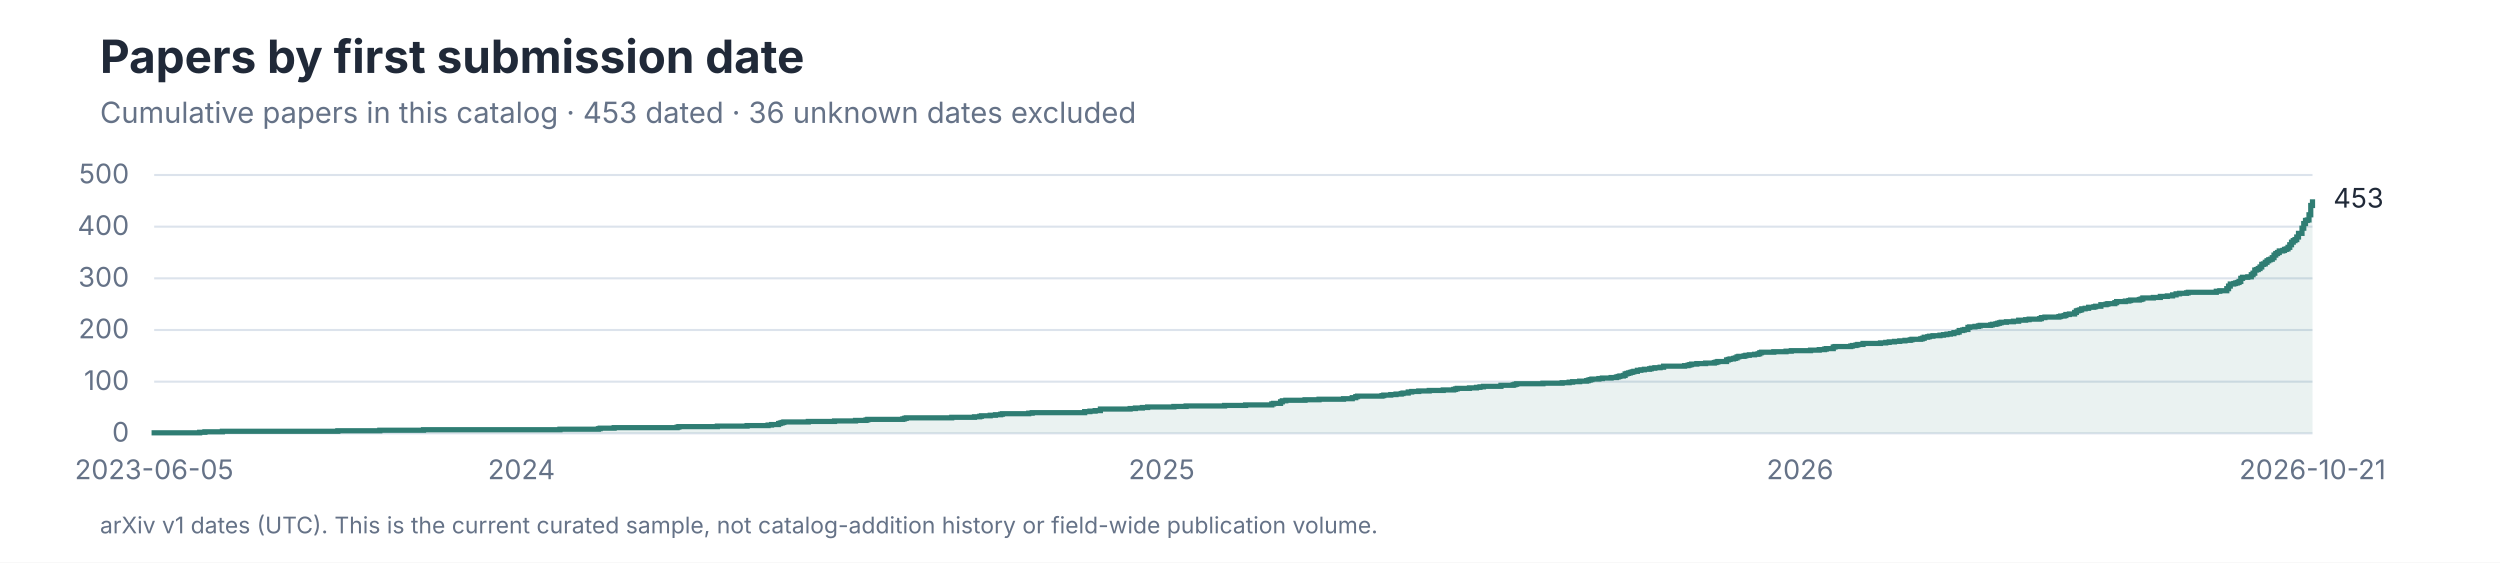
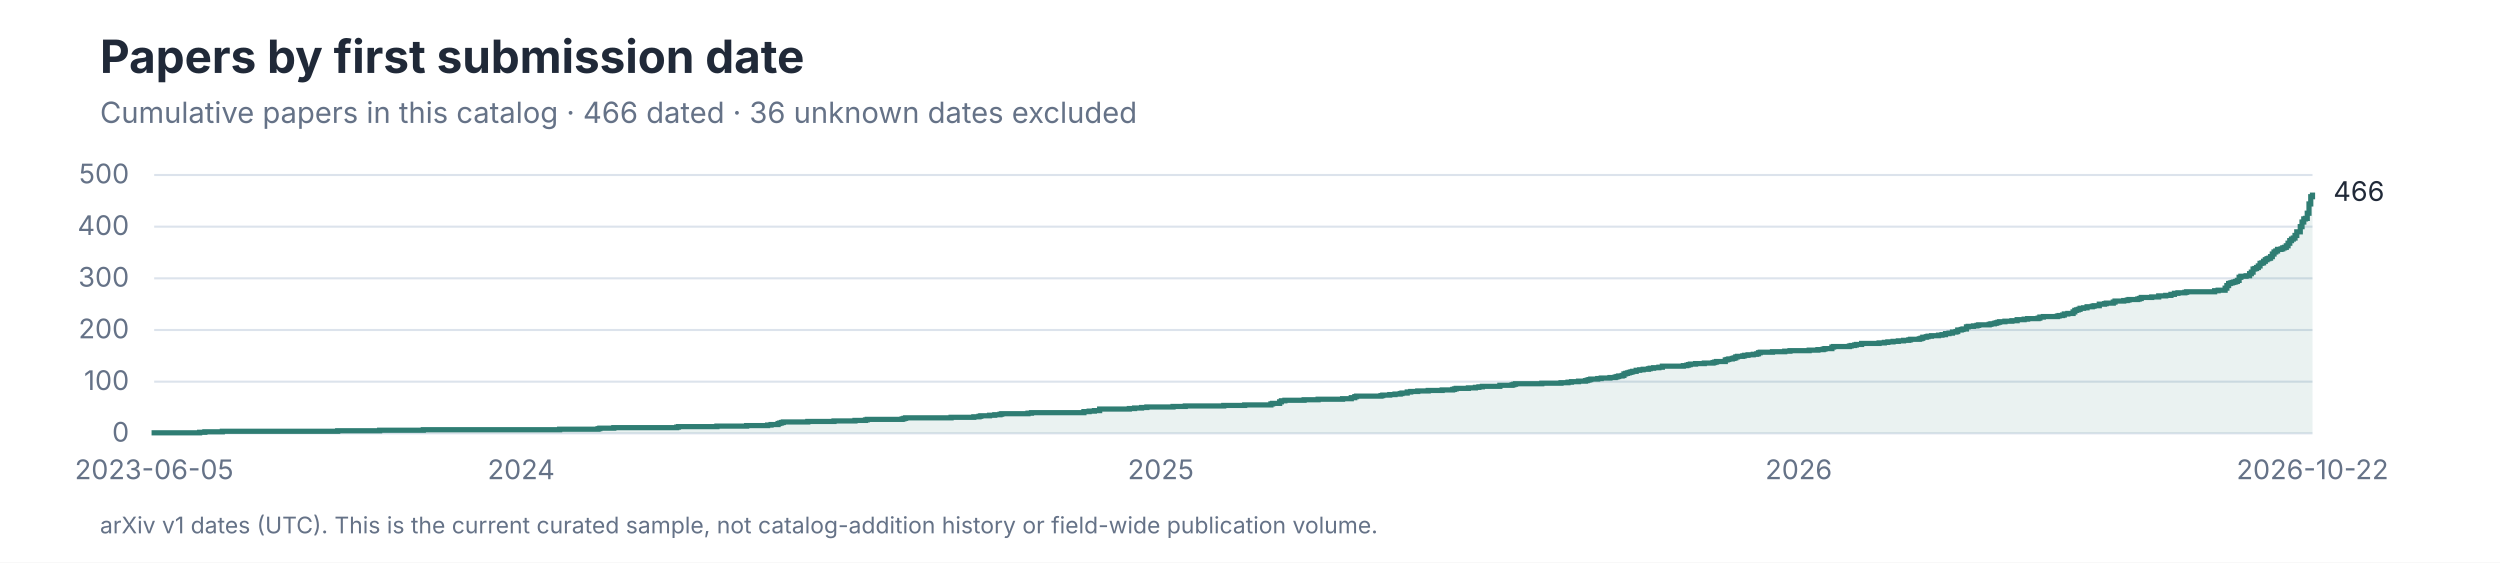
<svg xmlns="http://www.w3.org/2000/svg" role="img" aria-labelledby="title desc" viewBox="0 0 1200 270">
  <style>
text { font-family: -apple-system, BlinkMacSystemFont, 'Segoe UI', sans-serif; }
.title { font-size: 28px; font-weight: 650; fill: #202938; }
.subtitle { font-size: 14px; fill: #657287; }
.axis { font-size: 13px; fill: #657287; }
.label { font-size: 13px; fill: #202938; }
.small { font-size: 11px; fill: #657287; }
</style>
  <rect width="1200" height="270" fill="#FFFFFF" />
  <text x="48" y="35" font-size="22" font-weight="650" fill="#202938">Papers by first submission date</text>
-   <text class="subtitle" x="48" y="59">Cumulative papers in this catalog · 453 dated · 36 unknown dates excluded</text>
+   <text class="subtitle" x="48" y="59">Cumulative papers in this catalog · 466 dated · 36 unknown dates excluded</text>
  <line x1="74" y1="208.00" x2="1110" y2="208.00" stroke="#DCE3EC" />
  <text class="axis" x="62" y="212.00" text-anchor="end">0</text>
  <line x1="74" y1="183.20" x2="1110" y2="183.20" stroke="#DCE3EC" />
  <text class="axis" x="62" y="187.20" text-anchor="end">100</text>
  <line x1="74" y1="158.40" x2="1110" y2="158.40" stroke="#DCE3EC" />
  <text class="axis" x="62" y="162.40" text-anchor="end">200</text>
  <line x1="74" y1="133.60" x2="1110" y2="133.60" stroke="#DCE3EC" />
  <text class="axis" x="62" y="137.60" text-anchor="end">300</text>
  <line x1="74" y1="108.80" x2="1110" y2="108.80" stroke="#DCE3EC" />
  <text class="axis" x="62" y="112.80" text-anchor="end">400</text>
  <line x1="74" y1="84.00" x2="1110" y2="84.00" stroke="#DCE3EC" />
  <text class="axis" x="62" y="88.00" text-anchor="end">500</text>
-   <path d="M 74 208 H 74.00 V 207.75 H 95.83 V 207.50 H 98.35 V 207.26 H 106.74 V 207.01 H 162.15 V 206.76 H 182.30 V 206.51 H 203.29 V 206.26 H 268.77 V 206.02 H 287.24 V 205.77 H 288.08 V 205.52 H 294.80 V 205.27 H 325.02 V 205.02 H 325.86 V 204.78 H 344.33 V 204.53 H 358.61 V 204.28 H 368.68 V 204.03 H 370.36 V 203.78 H 373.72 V 203.29 H 374.56 V 203.04 H 375.40 V 202.79 H 376.24 V 202.54 H 387.99 V 202.30 H 400.58 V 202.05 H 410.66 V 201.80 H 415.70 V 201.55 H 416.53 V 201.30 H 433.33 V 201.06 H 434.17 V 200.81 H 435.00 V 200.56 H 456.83 V 200.31 H 467.75 V 200.06 H 470.27 V 199.82 H 471.11 V 199.57 H 475.30 V 199.32 H 477.82 V 199.07 H 480.34 V 198.82 H 481.18 V 198.58 H 493.77 V 198.33 H 495.45 V 198.08 H 520.64 V 197.58 H 523.16 V 197.34 H 525.68 V 197.09 H 528.19 V 196.34 H 542.47 V 196.10 H 544.99 V 195.85 H 548.34 V 195.60 H 550.86 V 195.35 H 563.46 V 195.10 H 569.33 V 194.86 H 587.80 V 194.61 H 597.88 V 194.36 H 610.47 V 193.86 H 611.31 V 193.62 H 614.67 V 192.87 H 615.51 V 192.38 H 617.19 V 192.13 H 626.42 V 191.88 H 633.14 V 191.63 H 644.89 V 191.38 H 649.09 V 190.89 H 650.77 V 190.39 H 651.61 V 190.14 H 663.36 V 189.90 H 664.20 V 189.65 H 667.56 V 189.40 H 670.08 V 189.15 H 672.60 V 188.90 H 673.44 V 188.66 H 675.95 V 188.16 H 677.63 V 187.91 H 680.99 V 187.66 H 686.03 V 187.42 H 692.75 V 187.17 H 697.78 V 186.92 H 698.62 V 186.67 H 699.46 V 186.42 H 705.34 V 186.18 H 708.70 V 185.93 H 710.38 V 185.68 H 712.06 V 185.43 H 720.45 V 184.94 H 726.33 V 184.69 H 727.17 V 184.44 H 728.01 V 184.19 H 740.60 V 183.94 H 749.83 V 183.70 H 753.19 V 183.45 H 754.87 V 183.20 H 758.23 V 182.95 H 761.59 V 182.70 H 762.43 V 182.46 H 763.27 V 182.21 H 764.11 V 181.96 H 767.47 V 181.71 H 769.14 V 181.46 H 773.34 V 181.22 H 775.86 V 180.97 H 776.70 V 180.72 H 777.54 V 180.47 H 779.22 V 180.22 H 780.06 V 179.48 H 780.90 V 179.23 H 781.74 V 178.98 H 782.58 V 178.74 H 783.42 V 178.49 H 784.26 V 178.24 H 785.94 V 177.74 H 787.61 V 177.50 H 789.29 V 177.25 H 791.81 V 177.00 H 792.65 V 176.75 H 794.33 V 176.50 H 796.85 V 176.26 H 798.53 V 175.76 H 808.60 V 175.51 H 810.28 V 175.26 H 811.12 V 175.02 H 811.96 V 174.77 H 814.48 V 174.52 H 818.68 V 174.27 H 822.88 V 174.02 H 823.71 V 173.78 H 824.55 V 173.53 H 828.75 V 172.78 H 829.59 V 172.54 H 830.43 V 172.29 H 832.11 V 172.04 H 832.95 V 171.79 H 833.79 V 171.30 H 834.63 V 171.05 H 837.15 V 170.80 H 837.99 V 170.55 H 839.67 V 170.30 H 842.18 V 170.06 H 843.86 V 169.81 H 844.70 V 169.31 H 845.54 V 169.06 H 851.42 V 168.82 H 857.30 V 168.57 H 859.82 V 168.32 H 869.05 V 168.07 H 873.25 V 167.82 H 875.77 V 167.58 H 876.61 V 167.33 H 879.96 V 166.58 H 880.80 V 166.34 H 888.36 V 166.09 H 889.20 V 165.84 H 890.88 V 165.59 H 891.72 V 165.34 H 894.24 V 164.85 H 902.63 V 164.60 H 905.15 V 164.35 H 906.83 V 164.10 H 909.35 V 163.86 H 911.87 V 163.61 H 914.39 V 163.36 H 916.90 V 163.11 H 917.74 V 162.86 H 921.94 V 162.62 H 922.78 V 162.37 H 923.62 V 161.87 H 925.30 V 161.62 H 926.14 V 161.38 H 927.82 V 161.13 H 931.18 V 160.88 H 932.86 V 160.63 H 934.53 V 160.38 H 936.21 V 160.14 H 937.89 V 159.64 H 939.57 V 159.39 H 940.41 V 158.65 H 942.09 V 158.40 H 942.93 V 158.15 H 944.61 V 157.16 H 945.45 V 156.91 H 947.97 V 156.66 H 949.65 V 156.42 H 950.49 V 156.17 H 955.52 V 155.92 H 956.36 V 155.67 H 958.04 V 155.42 H 958.88 V 155.18 H 959.72 V 154.93 H 960.56 V 154.68 H 963.08 V 154.43 H 966.44 V 154.18 H 968.96 V 153.69 H 972.31 V 153.44 H 973.99 V 153.19 H 979.03 V 152.94 H 979.87 V 152.45 H 981.55 V 152.20 H 988.27 V 151.95 H 989.11 V 151.70 H 990.78 V 151.46 H 991.62 V 150.96 H 993.30 V 150.71 H 995.82 V 149.97 H 996.66 V 149.22 H 997.50 V 148.98 H 998.34 V 148.73 H 999.18 V 148.23 H 1000.86 V 147.98 H 1002.54 V 147.49 H 1005.06 V 147.24 H 1005.90 V 146.99 H 1008.41 V 146.25 H 1010.93 V 146.00 H 1011.77 V 145.75 H 1015.13 V 145.26 H 1015.97 V 144.76 H 1020.17 V 144.51 H 1021.85 V 144.26 H 1022.69 V 144.02 H 1026.88 V 143.77 H 1027.72 V 143.52 H 1028.56 V 143.02 H 1033.60 V 142.78 H 1036.96 V 142.28 H 1040.32 V 142.03 H 1042.84 V 141.54 H 1044.52 V 141.04 H 1046.19 V 140.79 H 1049.55 V 140.54 H 1050.39 V 140.30 H 1063.82 V 139.80 H 1065.50 V 139.55 H 1068.86 V 138.56 H 1069.70 V 137.32 H 1070.54 V 136.33 H 1072.22 V 136.08 H 1073.06 V 135.83 H 1073.90 V 135.58 H 1074.74 V 135.09 H 1075.58 V 133.60 H 1076.42 V 133.10 H 1078.94 V 132.86 H 1080.62 V 131.86 H 1081.46 V 131.12 H 1082.29 V 129.63 H 1083.13 V 129.38 H 1083.97 V 128.89 H 1084.81 V 128.14 H 1085.65 V 126.90 H 1086.49 V 126.66 H 1087.33 V 125.91 H 1088.17 V 125.17 H 1089.01 V 124.67 H 1089.85 V 124.42 H 1090.69 V 123.68 H 1091.53 V 122.44 H 1092.37 V 121.70 H 1093.21 V 121.20 H 1094.05 V 120.46 H 1095.73 V 120.21 H 1096.57 V 119.71 H 1097.41 V 119.46 H 1098.25 V 118.72 H 1099.09 V 117.48 H 1099.93 V 116.24 H 1100.76 V 115.50 H 1101.60 V 115.00 H 1102.44 V 113.76 H 1103.28 V 112.02 H 1104.96 V 109.54 H 1105.80 V 107.31 H 1106.64 V 105.82 H 1107.48 V 105.58 H 1108.32 V 103.10 H 1109.16 V 98.63 H 1110.00 V 95.66 L 1110 208 Z" fill="#2F7D73" fill-opacity="0.10" />
-   <path d="M 74 208 H 74.00 V 207.75 H 95.83 V 207.50 H 98.35 V 207.26 H 106.74 V 207.01 H 162.15 V 206.76 H 182.30 V 206.51 H 203.29 V 206.26 H 268.77 V 206.02 H 287.24 V 205.77 H 288.08 V 205.52 H 294.80 V 205.27 H 325.02 V 205.02 H 325.86 V 204.78 H 344.33 V 204.53 H 358.61 V 204.28 H 368.68 V 204.03 H 370.36 V 203.78 H 373.72 V 203.29 H 374.56 V 203.04 H 375.40 V 202.79 H 376.24 V 202.54 H 387.99 V 202.30 H 400.58 V 202.05 H 410.66 V 201.80 H 415.70 V 201.55 H 416.53 V 201.30 H 433.33 V 201.06 H 434.17 V 200.81 H 435.00 V 200.56 H 456.83 V 200.31 H 467.75 V 200.06 H 470.27 V 199.82 H 471.11 V 199.57 H 475.30 V 199.32 H 477.82 V 199.07 H 480.34 V 198.82 H 481.18 V 198.58 H 493.77 V 198.33 H 495.45 V 198.08 H 520.64 V 197.58 H 523.16 V 197.34 H 525.68 V 197.09 H 528.19 V 196.34 H 542.47 V 196.10 H 544.99 V 195.85 H 548.34 V 195.60 H 550.86 V 195.35 H 563.46 V 195.10 H 569.33 V 194.86 H 587.80 V 194.61 H 597.88 V 194.36 H 610.47 V 193.86 H 611.31 V 193.62 H 614.67 V 192.87 H 615.51 V 192.38 H 617.19 V 192.13 H 626.42 V 191.88 H 633.14 V 191.63 H 644.89 V 191.38 H 649.09 V 190.89 H 650.77 V 190.39 H 651.61 V 190.14 H 663.36 V 189.90 H 664.20 V 189.65 H 667.56 V 189.40 H 670.08 V 189.15 H 672.60 V 188.90 H 673.44 V 188.66 H 675.95 V 188.16 H 677.63 V 187.91 H 680.99 V 187.66 H 686.03 V 187.42 H 692.75 V 187.17 H 697.78 V 186.92 H 698.62 V 186.67 H 699.46 V 186.42 H 705.34 V 186.18 H 708.70 V 185.93 H 710.38 V 185.68 H 712.06 V 185.43 H 720.45 V 184.94 H 726.33 V 184.69 H 727.17 V 184.44 H 728.01 V 184.19 H 740.60 V 183.94 H 749.83 V 183.70 H 753.19 V 183.45 H 754.87 V 183.20 H 758.23 V 182.95 H 761.59 V 182.70 H 762.43 V 182.46 H 763.27 V 182.21 H 764.11 V 181.96 H 767.47 V 181.71 H 769.14 V 181.46 H 773.34 V 181.22 H 775.86 V 180.97 H 776.70 V 180.72 H 777.54 V 180.47 H 779.22 V 180.22 H 780.06 V 179.48 H 780.90 V 179.23 H 781.74 V 178.98 H 782.58 V 178.74 H 783.42 V 178.49 H 784.26 V 178.24 H 785.94 V 177.74 H 787.61 V 177.50 H 789.29 V 177.25 H 791.81 V 177.00 H 792.65 V 176.75 H 794.33 V 176.50 H 796.85 V 176.26 H 798.53 V 175.76 H 808.60 V 175.51 H 810.28 V 175.26 H 811.12 V 175.02 H 811.96 V 174.77 H 814.48 V 174.52 H 818.68 V 174.27 H 822.88 V 174.02 H 823.71 V 173.78 H 824.55 V 173.53 H 828.75 V 172.78 H 829.59 V 172.54 H 830.43 V 172.29 H 832.11 V 172.04 H 832.95 V 171.79 H 833.79 V 171.30 H 834.63 V 171.05 H 837.15 V 170.80 H 837.99 V 170.55 H 839.67 V 170.30 H 842.18 V 170.06 H 843.86 V 169.81 H 844.70 V 169.31 H 845.54 V 169.06 H 851.42 V 168.82 H 857.30 V 168.57 H 859.82 V 168.32 H 869.05 V 168.07 H 873.25 V 167.82 H 875.77 V 167.58 H 876.61 V 167.33 H 879.96 V 166.58 H 880.80 V 166.34 H 888.36 V 166.09 H 889.20 V 165.84 H 890.88 V 165.59 H 891.72 V 165.34 H 894.24 V 164.85 H 902.63 V 164.60 H 905.15 V 164.35 H 906.83 V 164.10 H 909.35 V 163.86 H 911.87 V 163.61 H 914.39 V 163.36 H 916.90 V 163.11 H 917.74 V 162.86 H 921.94 V 162.62 H 922.78 V 162.37 H 923.62 V 161.87 H 925.30 V 161.62 H 926.14 V 161.38 H 927.82 V 161.13 H 931.18 V 160.88 H 932.86 V 160.63 H 934.53 V 160.38 H 936.21 V 160.14 H 937.89 V 159.64 H 939.57 V 159.39 H 940.41 V 158.65 H 942.09 V 158.40 H 942.93 V 158.15 H 944.61 V 157.16 H 945.45 V 156.91 H 947.97 V 156.66 H 949.65 V 156.42 H 950.49 V 156.17 H 955.52 V 155.92 H 956.36 V 155.67 H 958.04 V 155.42 H 958.88 V 155.18 H 959.72 V 154.93 H 960.56 V 154.68 H 963.08 V 154.43 H 966.44 V 154.18 H 968.96 V 153.69 H 972.31 V 153.44 H 973.99 V 153.19 H 979.03 V 152.94 H 979.87 V 152.45 H 981.55 V 152.20 H 988.27 V 151.95 H 989.11 V 151.70 H 990.78 V 151.46 H 991.62 V 150.96 H 993.30 V 150.71 H 995.82 V 149.97 H 996.66 V 149.22 H 997.50 V 148.98 H 998.34 V 148.73 H 999.18 V 148.23 H 1000.86 V 147.98 H 1002.54 V 147.49 H 1005.06 V 147.24 H 1005.90 V 146.99 H 1008.41 V 146.25 H 1010.93 V 146.00 H 1011.77 V 145.75 H 1015.13 V 145.26 H 1015.97 V 144.76 H 1020.17 V 144.51 H 1021.85 V 144.26 H 1022.69 V 144.02 H 1026.88 V 143.77 H 1027.72 V 143.52 H 1028.56 V 143.02 H 1033.60 V 142.78 H 1036.96 V 142.28 H 1040.32 V 142.03 H 1042.84 V 141.54 H 1044.52 V 141.04 H 1046.19 V 140.79 H 1049.55 V 140.54 H 1050.39 V 140.30 H 1063.82 V 139.80 H 1065.50 V 139.55 H 1068.86 V 138.56 H 1069.70 V 137.32 H 1070.54 V 136.33 H 1072.22 V 136.08 H 1073.06 V 135.83 H 1073.90 V 135.58 H 1074.74 V 135.09 H 1075.58 V 133.60 H 1076.42 V 133.10 H 1078.94 V 132.86 H 1080.62 V 131.86 H 1081.46 V 131.12 H 1082.29 V 129.63 H 1083.13 V 129.38 H 1083.97 V 128.89 H 1084.81 V 128.14 H 1085.65 V 126.90 H 1086.49 V 126.66 H 1087.33 V 125.91 H 1088.17 V 125.17 H 1089.01 V 124.67 H 1089.85 V 124.42 H 1090.69 V 123.68 H 1091.53 V 122.44 H 1092.37 V 121.70 H 1093.21 V 121.20 H 1094.05 V 120.46 H 1095.73 V 120.21 H 1096.57 V 119.71 H 1097.41 V 119.46 H 1098.25 V 118.72 H 1099.09 V 117.48 H 1099.93 V 116.24 H 1100.76 V 115.50 H 1101.60 V 115.00 H 1102.44 V 113.76 H 1103.28 V 112.02 H 1104.96 V 109.54 H 1105.80 V 107.31 H 1106.64 V 105.82 H 1107.48 V 105.58 H 1108.32 V 103.10 H 1109.16 V 98.63 H 1110.00 V 95.66" fill="none" stroke="#2F7D73" stroke-width="2.5" />
-   <text class="label" x="1120" y="99.66">453</text>
+   <path d="M 74 208 H 74.00 V 207.75 H 95.81 V 207.50 H 98.33 V 207.26 H 106.72 V 207.01 H 162.08 V 206.76 H 182.21 V 206.51 H 203.19 V 206.26 H 268.62 V 206.02 H 287.07 V 205.77 H 287.91 V 205.52 H 294.62 V 205.27 H 324.82 V 205.02 H 325.66 V 204.78 H 344.11 V 204.53 H 358.38 V 204.28 H 368.44 V 204.03 H 370.12 V 203.78 H 373.48 V 203.29 H 374.31 V 203.04 H 375.15 V 202.79 H 375.99 V 202.54 H 387.74 V 202.30 H 400.32 V 202.05 H 410.39 V 201.80 H 415.42 V 201.55 H 416.26 V 201.30 H 433.03 V 201.06 H 433.87 V 200.81 H 434.71 V 200.56 H 456.52 V 200.31 H 467.43 V 200.06 H 469.94 V 199.82 H 470.78 V 199.57 H 474.98 V 199.32 H 477.49 V 199.07 H 480.01 V 198.82 H 480.85 V 198.58 H 493.43 V 198.33 H 495.11 V 198.08 H 520.28 V 197.58 H 522.79 V 197.34 H 525.31 V 197.09 H 527.83 V 196.34 H 542.09 V 196.10 H 544.60 V 195.85 H 547.96 V 195.60 H 550.48 V 195.35 H 563.06 V 195.10 H 568.93 V 194.86 H 587.39 V 194.61 H 597.45 V 194.36 H 610.04 V 193.86 H 610.87 V 193.62 H 614.23 V 192.87 H 615.07 V 192.38 H 616.75 V 192.13 H 625.97 V 191.88 H 632.69 V 191.63 H 644.43 V 191.38 H 648.62 V 190.89 H 650.30 V 190.39 H 651.14 V 190.14 H 662.88 V 189.90 H 663.72 V 189.65 H 667.08 V 189.40 H 669.60 V 189.15 H 672.11 V 188.90 H 672.95 V 188.66 H 675.47 V 188.16 H 677.14 V 187.91 H 680.50 V 187.66 H 685.53 V 187.42 H 692.24 V 187.17 H 697.28 V 186.92 H 698.12 V 186.67 H 698.96 V 186.42 H 704.83 V 186.18 H 708.18 V 185.93 H 709.86 V 185.68 H 711.54 V 185.43 H 719.93 V 184.94 H 725.80 V 184.69 H 726.64 V 184.44 H 727.48 V 184.19 H 740.06 V 183.94 H 749.29 V 183.70 H 752.64 V 183.45 H 754.32 V 183.20 H 757.68 V 182.95 H 761.03 V 182.70 H 761.87 V 182.46 H 762.71 V 182.21 H 763.55 V 181.96 H 766.90 V 181.71 H 768.58 V 181.46 H 772.78 V 181.22 H 775.29 V 180.97 H 776.13 V 180.72 H 776.97 V 180.47 H 778.65 V 180.22 H 779.49 V 179.48 H 780.33 V 179.23 H 781.16 V 178.98 H 782.00 V 178.74 H 782.84 V 178.49 H 783.68 V 178.24 H 785.36 V 177.74 H 787.04 V 177.50 H 788.71 V 177.25 H 791.23 V 177.00 H 792.07 V 176.75 H 793.75 V 176.50 H 796.26 V 176.26 H 797.94 V 175.76 H 808.01 V 175.51 H 809.69 V 175.26 H 810.52 V 175.02 H 811.36 V 174.77 H 813.88 V 174.52 H 818.07 V 174.27 H 822.27 V 174.02 H 823.11 V 173.78 H 823.95 V 173.53 H 828.14 V 172.78 H 828.98 V 172.54 H 829.82 V 172.29 H 831.50 V 172.04 H 832.34 V 171.79 H 833.17 V 171.30 H 834.01 V 171.05 H 836.53 V 170.80 H 837.37 V 170.55 H 839.05 V 170.30 H 841.56 V 170.06 H 843.24 V 169.81 H 844.08 V 169.31 H 844.92 V 169.06 H 850.79 V 168.82 H 856.66 V 168.57 H 859.18 V 168.32 H 868.41 V 168.07 H 872.60 V 167.82 H 875.12 V 167.58 H 875.96 V 167.33 H 879.31 V 166.58 H 880.15 V 166.34 H 887.70 V 166.09 H 888.54 V 165.84 H 890.22 V 165.59 H 891.06 V 165.34 H 893.57 V 164.85 H 901.96 V 164.60 H 904.48 V 164.35 H 906.16 V 164.10 H 908.67 V 163.86 H 911.19 V 163.61 H 913.71 V 163.36 H 916.22 V 163.11 H 917.06 V 162.86 H 921.26 V 162.62 H 922.09 V 162.37 H 922.93 V 161.87 H 924.61 V 161.62 H 925.45 V 161.38 H 927.13 V 161.13 H 930.48 V 160.88 H 932.16 V 160.63 H 933.84 V 160.14 H 935.52 V 159.89 H 937.19 V 159.39 H 938.87 V 159.14 H 939.71 V 158.40 H 941.39 V 158.15 H 942.23 V 157.90 H 943.90 V 156.91 H 944.74 V 156.66 H 947.26 V 156.42 H 948.94 V 156.17 H 949.78 V 155.92 H 954.81 V 155.67 H 955.65 V 155.42 H 957.33 V 155.18 H 958.17 V 154.93 H 959.00 V 154.68 H 959.84 V 154.43 H 962.36 V 154.18 H 965.71 V 153.94 H 968.23 V 153.44 H 971.59 V 153.19 H 973.26 V 152.94 H 978.30 V 152.70 H 979.14 V 152.20 H 980.81 V 151.95 H 987.53 V 151.70 H 988.36 V 151.46 H 990.04 V 151.21 H 990.88 V 150.71 H 992.56 V 150.46 H 995.08 V 149.72 H 995.91 V 148.98 H 996.75 V 148.73 H 997.59 V 148.48 H 998.43 V 147.98 H 1000.11 V 147.74 H 1001.79 V 147.24 H 1004.30 V 146.99 H 1005.14 V 146.74 H 1007.66 V 146.00 H 1010.17 V 145.75 H 1011.01 V 145.50 H 1014.37 V 145.01 H 1015.21 V 144.51 H 1019.40 V 144.26 H 1021.08 V 144.02 H 1021.92 V 143.77 H 1026.11 V 143.52 H 1026.95 V 143.27 H 1027.79 V 142.78 H 1032.82 V 142.53 H 1036.18 V 142.03 H 1039.54 V 141.78 H 1042.05 V 141.29 H 1043.73 V 140.79 H 1045.41 V 140.54 H 1048.76 V 140.30 H 1049.60 V 140.05 H 1063.02 V 139.55 H 1064.70 V 139.30 H 1068.06 V 138.31 H 1068.90 V 137.07 H 1069.73 V 136.08 H 1070.57 V 135.83 H 1071.41 V 135.58 H 1072.25 V 135.34 H 1073.09 V 135.09 H 1073.93 V 134.59 H 1074.77 V 133.10 H 1075.61 V 132.61 H 1078.12 V 132.36 H 1079.80 V 131.37 H 1080.64 V 130.62 H 1081.48 V 129.14 H 1082.32 V 128.89 H 1083.16 V 128.39 H 1084.00 V 127.65 H 1084.83 V 126.41 H 1085.67 V 126.16 H 1086.51 V 125.42 H 1087.35 V 124.67 H 1088.19 V 124.18 H 1089.03 V 123.93 H 1089.87 V 123.18 H 1090.71 V 121.94 H 1091.54 V 120.95 H 1092.38 V 120.46 H 1093.22 V 119.71 H 1094.90 V 119.46 H 1095.74 V 118.97 H 1096.58 V 118.72 H 1097.42 V 117.98 H 1098.26 V 116.74 H 1099.09 V 115.50 H 1099.93 V 114.75 H 1100.77 V 114.26 H 1101.61 V 113.02 H 1102.45 V 111.28 H 1104.13 V 108.80 H 1104.97 V 106.57 H 1105.81 V 105.08 H 1106.64 V 104.83 H 1107.48 V 102.35 H 1108.32 V 97.89 H 1109.16 V 94.42 H 1110.00 V 92.43 L 1110 208 Z" fill="#2F7D73" fill-opacity="0.10" />
+   <path d="M 74 208 H 74.00 V 207.75 H 95.81 V 207.50 H 98.33 V 207.26 H 106.72 V 207.01 H 162.08 V 206.76 H 182.21 V 206.51 H 203.19 V 206.26 H 268.62 V 206.02 H 287.07 V 205.77 H 287.91 V 205.52 H 294.62 V 205.27 H 324.82 V 205.02 H 325.66 V 204.78 H 344.11 V 204.53 H 358.38 V 204.28 H 368.44 V 204.03 H 370.12 V 203.78 H 373.48 V 203.29 H 374.31 V 203.04 H 375.15 V 202.79 H 375.99 V 202.54 H 387.74 V 202.30 H 400.32 V 202.05 H 410.39 V 201.80 H 415.42 V 201.55 H 416.26 V 201.30 H 433.03 V 201.06 H 433.87 V 200.81 H 434.71 V 200.56 H 456.52 V 200.31 H 467.43 V 200.06 H 469.94 V 199.82 H 470.78 V 199.57 H 474.98 V 199.32 H 477.49 V 199.07 H 480.01 V 198.82 H 480.85 V 198.58 H 493.43 V 198.33 H 495.11 V 198.08 H 520.28 V 197.58 H 522.79 V 197.34 H 525.31 V 197.09 H 527.83 V 196.34 H 542.09 V 196.10 H 544.60 V 195.85 H 547.96 V 195.60 H 550.48 V 195.35 H 563.06 V 195.10 H 568.93 V 194.86 H 587.39 V 194.61 H 597.45 V 194.36 H 610.04 V 193.86 H 610.87 V 193.62 H 614.23 V 192.87 H 615.07 V 192.38 H 616.75 V 192.13 H 625.97 V 191.88 H 632.69 V 191.63 H 644.43 V 191.38 H 648.62 V 190.89 H 650.30 V 190.39 H 651.14 V 190.14 H 662.88 V 189.90 H 663.72 V 189.65 H 667.08 V 189.40 H 669.60 V 189.15 H 672.11 V 188.90 H 672.95 V 188.66 H 675.47 V 188.16 H 677.14 V 187.91 H 680.50 V 187.66 H 685.53 V 187.42 H 692.24 V 187.17 H 697.28 V 186.92 H 698.12 V 186.67 H 698.96 V 186.42 H 704.83 V 186.18 H 708.18 V 185.93 H 709.86 V 185.68 H 711.54 V 185.43 H 719.93 V 184.94 H 725.80 V 184.69 H 726.64 V 184.44 H 727.48 V 184.19 H 740.06 V 183.94 H 749.29 V 183.70 H 752.64 V 183.45 H 754.32 V 183.20 H 757.68 V 182.95 H 761.03 V 182.70 H 761.87 V 182.46 H 762.71 V 182.21 H 763.55 V 181.96 H 766.90 V 181.71 H 768.58 V 181.46 H 772.78 V 181.22 H 775.29 V 180.97 H 776.13 V 180.72 H 776.97 V 180.47 H 778.65 V 180.22 H 779.49 V 179.48 H 780.33 V 179.23 H 781.16 V 178.98 H 782.00 V 178.74 H 782.84 V 178.49 H 783.68 V 178.24 H 785.36 V 177.74 H 787.04 V 177.50 H 788.71 V 177.25 H 791.23 V 177.00 H 792.07 V 176.75 H 793.75 V 176.50 H 796.26 V 176.26 H 797.94 V 175.76 H 808.01 V 175.51 H 809.69 V 175.26 H 810.52 V 175.02 H 811.36 V 174.77 H 813.88 V 174.52 H 818.07 V 174.27 H 822.27 V 174.02 H 823.11 V 173.78 H 823.95 V 173.53 H 828.14 V 172.78 H 828.98 V 172.54 H 829.82 V 172.29 H 831.50 V 172.04 H 832.34 V 171.79 H 833.17 V 171.30 H 834.01 V 171.05 H 836.53 V 170.80 H 837.37 V 170.55 H 839.05 V 170.30 H 841.56 V 170.06 H 843.24 V 169.81 H 844.08 V 169.31 H 844.92 V 169.06 H 850.79 V 168.82 H 856.66 V 168.57 H 859.18 V 168.32 H 868.41 V 168.07 H 872.60 V 167.82 H 875.12 V 167.58 H 875.96 V 167.33 H 879.31 V 166.58 H 880.15 V 166.34 H 887.70 V 166.09 H 888.54 V 165.84 H 890.22 V 165.59 H 891.06 V 165.34 H 893.57 V 164.85 H 901.96 V 164.60 H 904.48 V 164.35 H 906.16 V 164.10 H 908.67 V 163.86 H 911.19 V 163.61 H 913.71 V 163.36 H 916.22 V 163.11 H 917.06 V 162.86 H 921.26 V 162.62 H 922.09 V 162.37 H 922.93 V 161.87 H 924.61 V 161.62 H 925.45 V 161.38 H 927.13 V 161.13 H 930.48 V 160.88 H 932.16 V 160.63 H 933.84 V 160.14 H 935.52 V 159.89 H 937.19 V 159.39 H 938.87 V 159.14 H 939.71 V 158.40 H 941.39 V 158.15 H 942.23 V 157.90 H 943.90 V 156.91 H 944.74 V 156.66 H 947.26 V 156.42 H 948.94 V 156.17 H 949.78 V 155.92 H 954.81 V 155.67 H 955.65 V 155.42 H 957.33 V 155.18 H 958.17 V 154.93 H 959.00 V 154.68 H 959.84 V 154.43 H 962.36 V 154.18 H 965.71 V 153.94 H 968.23 V 153.44 H 971.59 V 153.19 H 973.26 V 152.94 H 978.30 V 152.70 H 979.14 V 152.20 H 980.81 V 151.95 H 987.53 V 151.70 H 988.36 V 151.46 H 990.04 V 151.21 H 990.88 V 150.71 H 992.56 V 150.46 H 995.08 V 149.72 H 995.91 V 148.98 H 996.75 V 148.73 H 997.59 V 148.48 H 998.43 V 147.98 H 1000.11 V 147.74 H 1001.79 V 147.24 H 1004.30 V 146.99 H 1005.14 V 146.74 H 1007.66 V 146.00 H 1010.17 V 145.75 H 1011.01 V 145.50 H 1014.37 V 145.01 H 1015.21 V 144.51 H 1019.40 V 144.26 H 1021.08 V 144.02 H 1021.92 V 143.77 H 1026.11 V 143.52 H 1026.95 V 143.27 H 1027.79 V 142.78 H 1032.82 V 142.53 H 1036.18 V 142.03 H 1039.54 V 141.78 H 1042.05 V 141.29 H 1043.73 V 140.79 H 1045.41 V 140.54 H 1048.76 V 140.30 H 1049.60 V 140.05 H 1063.02 V 139.55 H 1064.70 V 139.30 H 1068.06 V 138.31 H 1068.90 V 137.07 H 1069.73 V 136.08 H 1070.57 V 135.83 H 1071.41 V 135.58 H 1072.25 V 135.34 H 1073.09 V 135.09 H 1073.93 V 134.59 H 1074.77 V 133.10 H 1075.61 V 132.61 H 1078.12 V 132.36 H 1079.80 V 131.37 H 1080.64 V 130.62 H 1081.48 V 129.14 H 1082.32 V 128.89 H 1083.16 V 128.39 H 1084.00 V 127.65 H 1084.83 V 126.41 H 1085.67 V 126.16 H 1086.51 V 125.42 H 1087.35 V 124.67 H 1088.19 V 124.18 H 1089.03 V 123.93 H 1089.87 V 123.18 H 1090.71 V 121.94 H 1091.54 V 120.95 H 1092.38 V 120.46 H 1093.22 V 119.71 H 1094.90 V 119.46 H 1095.74 V 118.97 H 1096.58 V 118.72 H 1097.42 V 117.98 H 1098.26 V 116.74 H 1099.09 V 115.50 H 1099.93 V 114.75 H 1100.77 V 114.26 H 1101.61 V 113.02 H 1102.45 V 111.28 H 1104.13 V 108.80 H 1104.97 V 106.57 H 1105.81 V 105.08 H 1106.64 V 104.83 H 1107.48 V 102.35 H 1108.32 V 97.89 H 1109.16 V 94.42 H 1110.00 V 92.43" fill="none" stroke="#2F7D73" stroke-width="2.5" />
+   <text class="label" x="1120" y="96.43">466</text>
  <text class="axis" x="74.00" y="230" text-anchor="middle">2023-06-05</text>
-   <text class="axis" x="250.30" y="230" text-anchor="middle">2024</text>
-   <text class="axis" x="557.58" y="230" text-anchor="middle">2025</text>
-   <text class="axis" x="864.01" y="230" text-anchor="middle">2026</text>
-   <text class="axis" x="1110.00" y="230" text-anchor="middle">2026-10-21</text>
+   <text class="axis" x="250.16" y="230" text-anchor="middle">2024</text>
+   <text class="axis" x="557.19" y="230" text-anchor="middle">2025</text>
+   <text class="axis" x="863.37" y="230" text-anchor="middle">2026</text>
+   <text class="axis" x="1110.00" y="230" text-anchor="middle">2026-10-22</text>
  <text class="small" x="48" y="256">arXiv v1 dates (UTC). This is the current curated sample, not catalog-addition history or field-wide publication volume.</text>
</svg>
